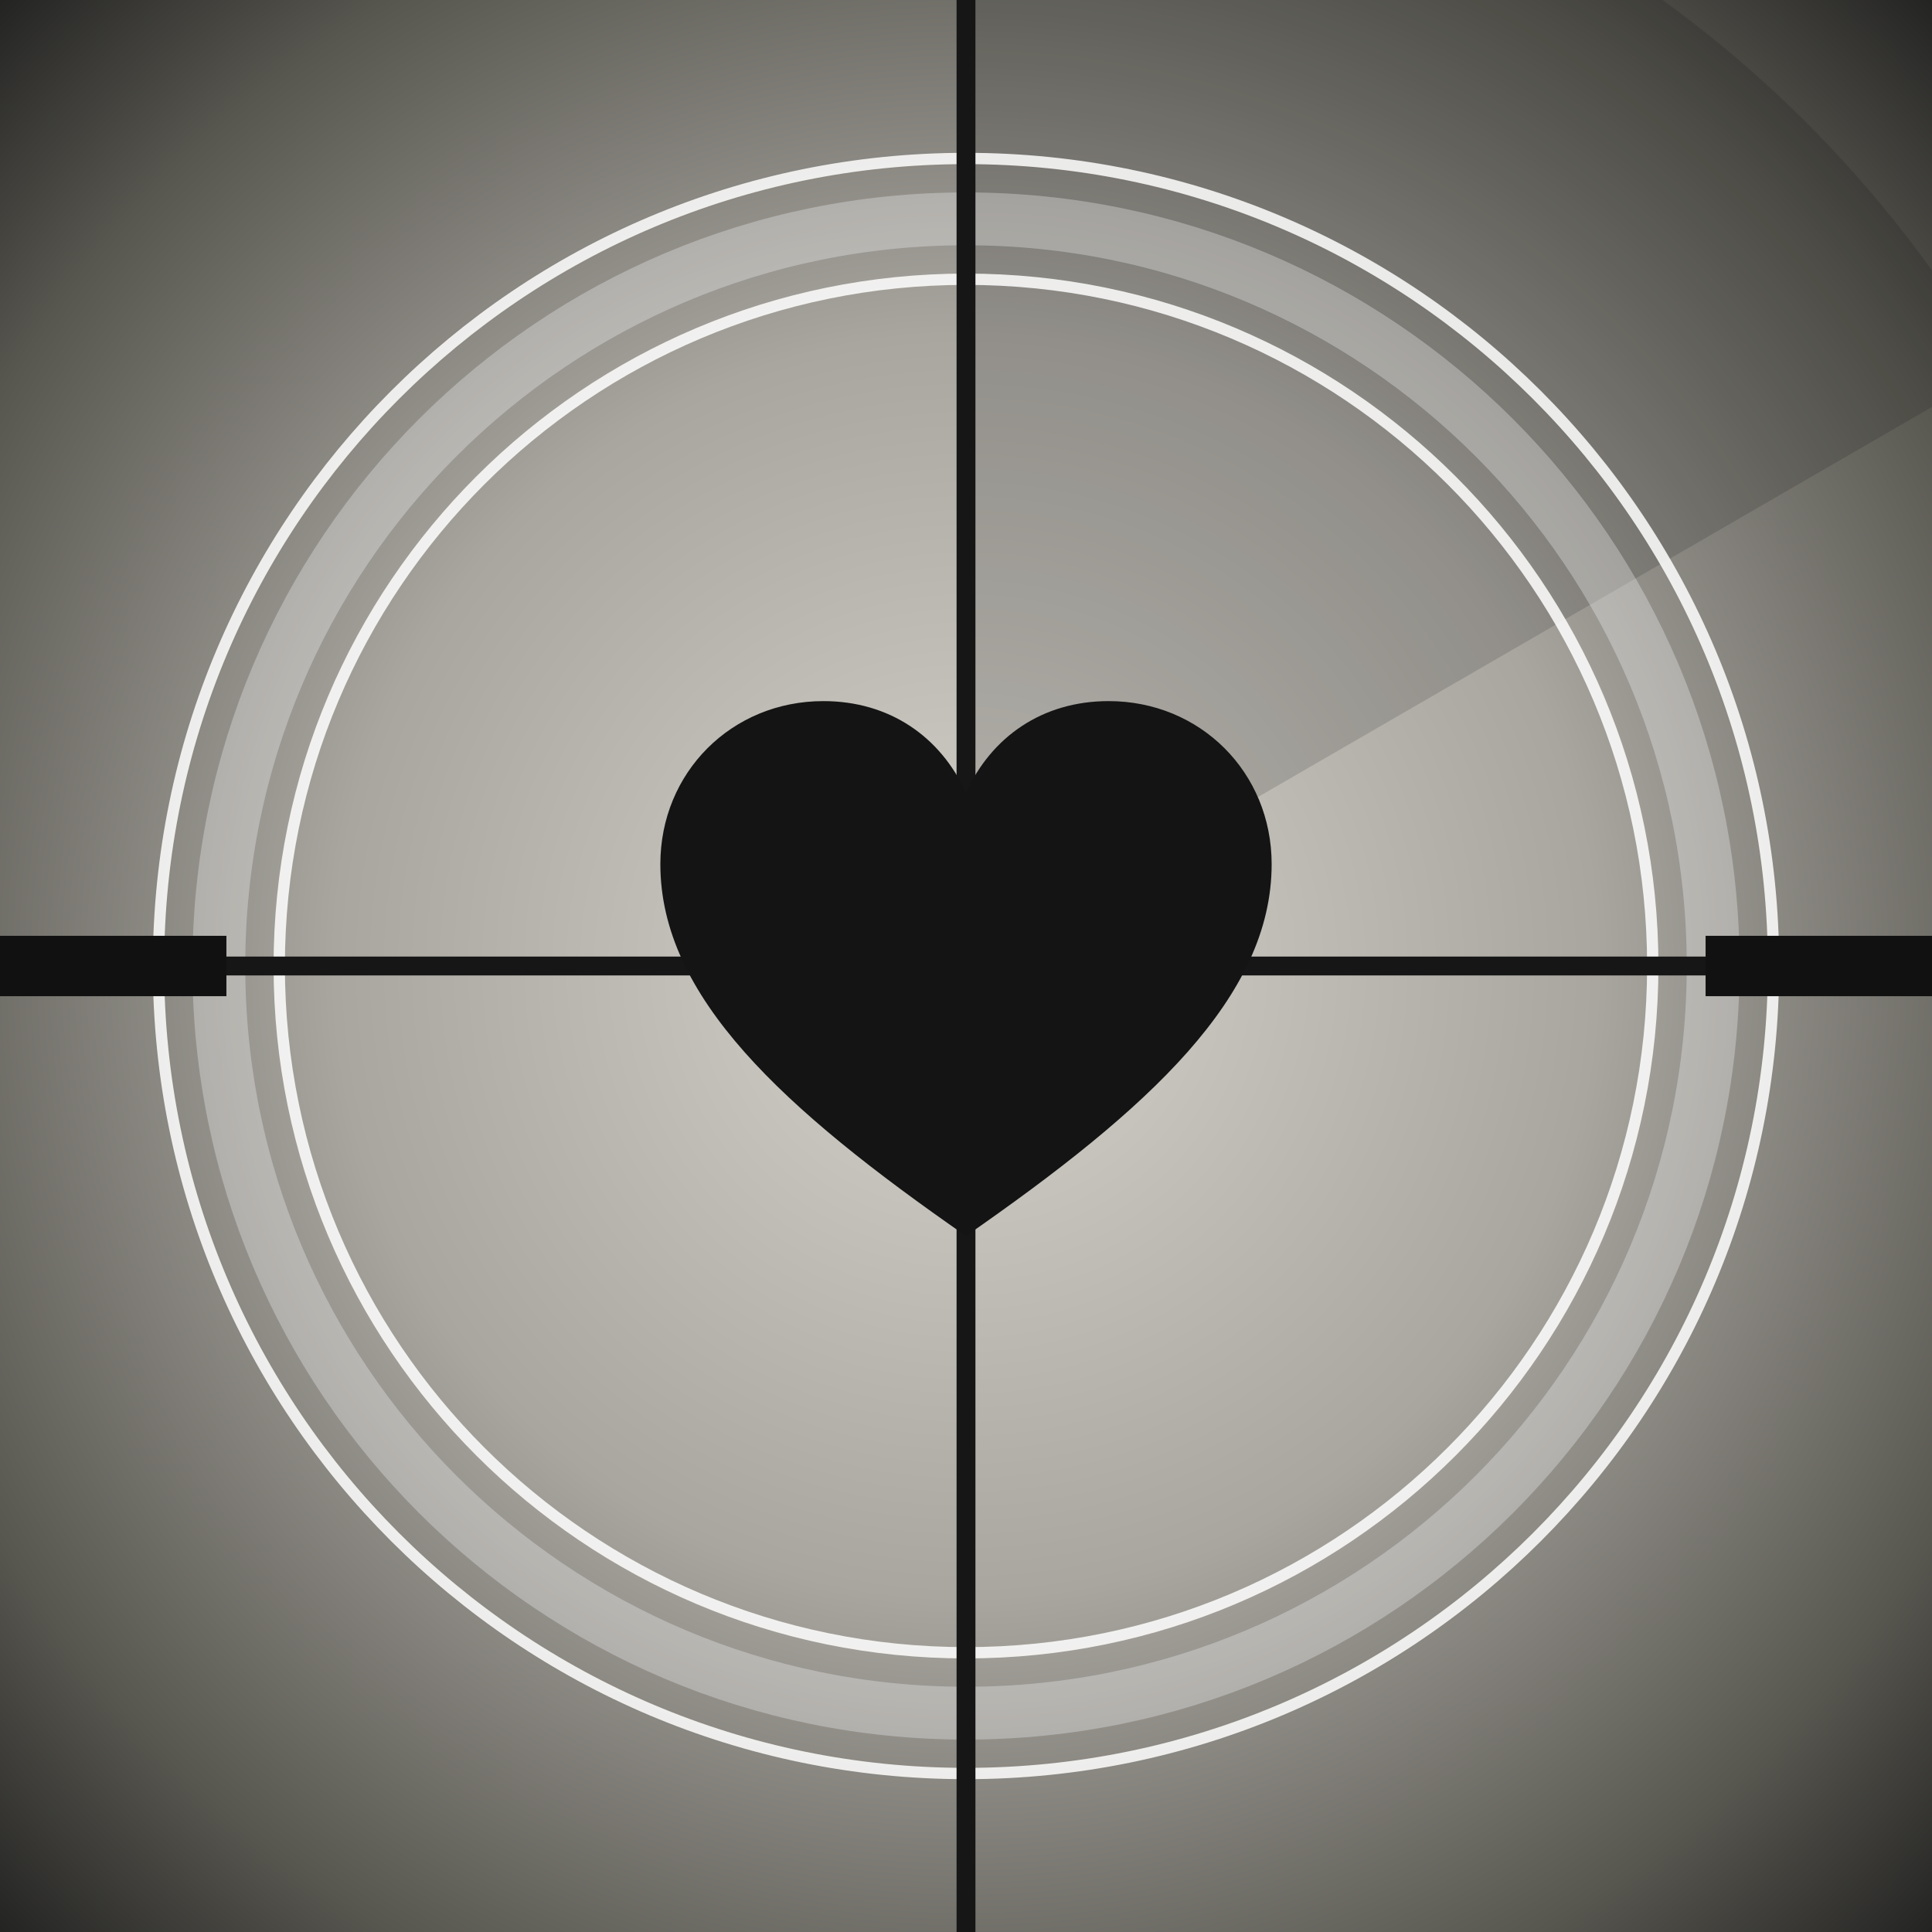
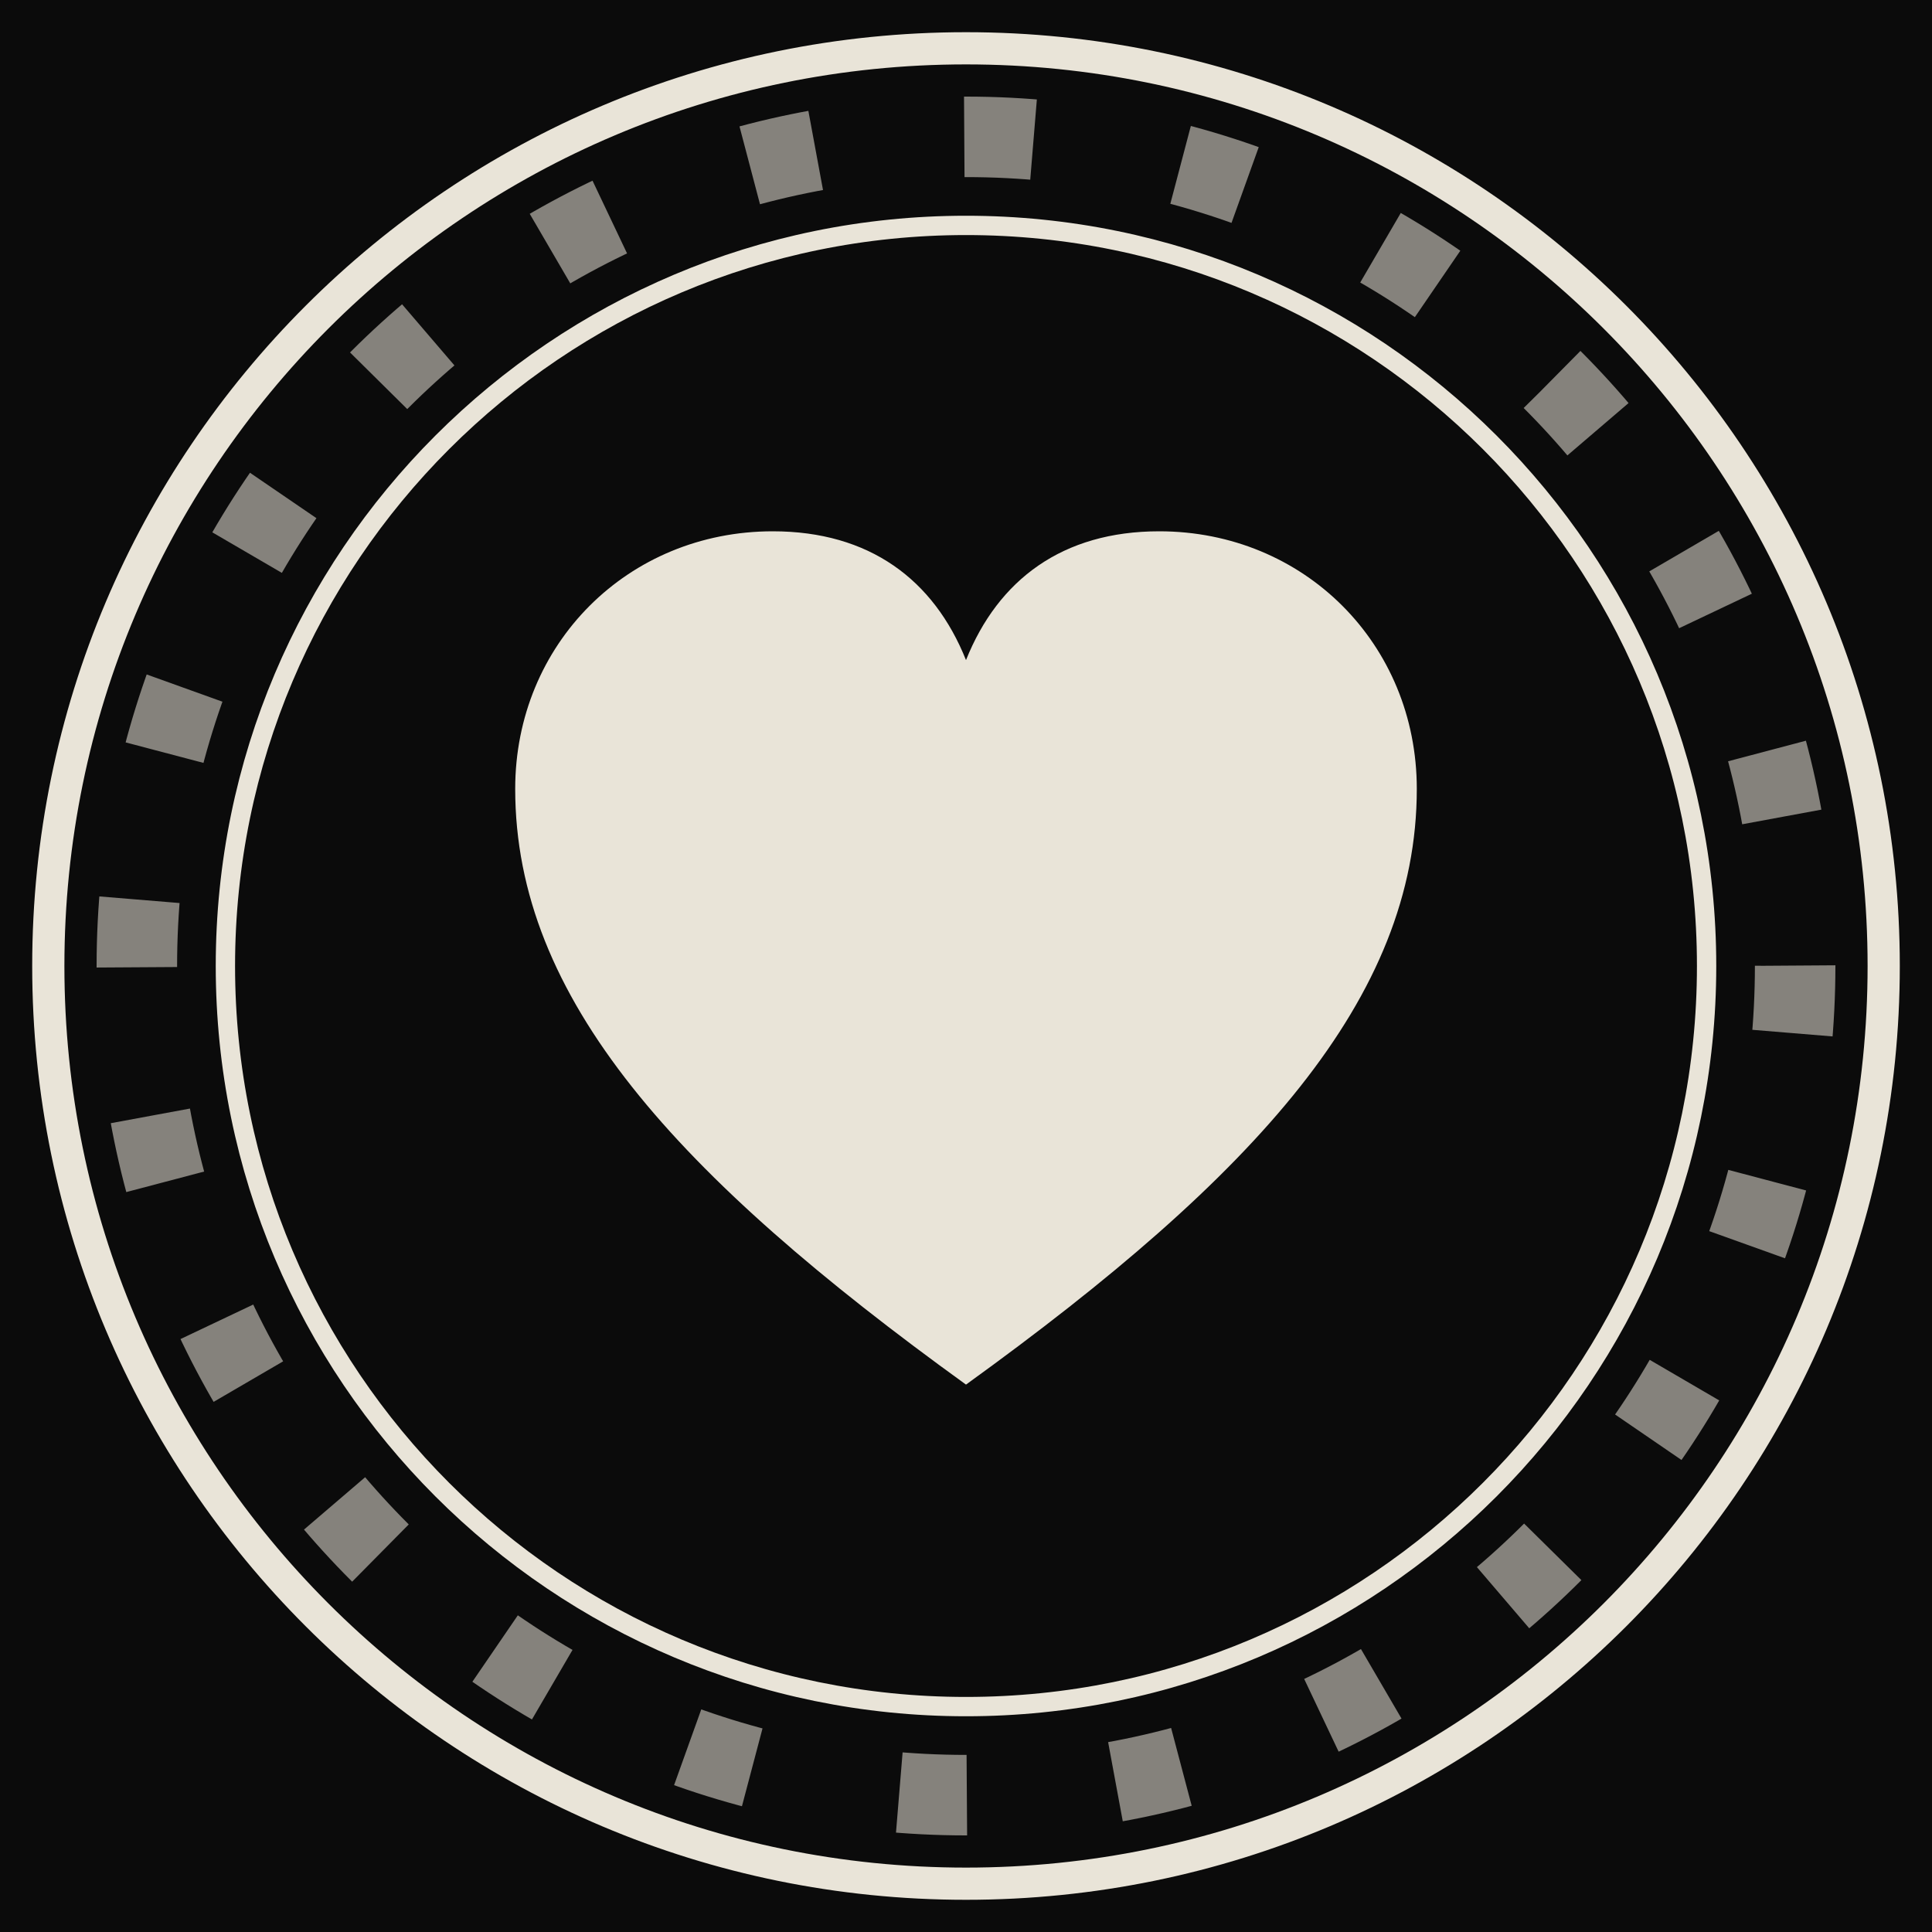
- <svg xmlns="http://www.w3.org/2000/svg" viewBox="0 0 512 512">
-   <defs>
-     <radialGradient id="bg" cx=".5" cy=".5" r=".72">
-       <stop offset="0" stop-color="#d6d3cc" />
-       <stop offset=".45" stop-color="#a9a6a0" />
-       <stop offset=".8" stop-color="#57564f" />
-       <stop offset="1" stop-color="#1c1c1c" />
-     </radialGradient>
-   </defs>
-   <rect width="512" height="512" fill="url(#bg)" />
-   <path d="M256 256 L256 -60 A316 316 0 0 1 529 98 Z" fill="#000" fill-opacity=".14" />
-   <circle cx="256" cy="256" r="214" fill="none" stroke="#fff" stroke-opacity=".85" stroke-width="3" />
-   <circle cx="256" cy="256" r="198" fill="none" stroke="#fff" stroke-opacity=".3" stroke-width="14" />
-   <circle cx="256" cy="256" r="182" fill="none" stroke="#fff" stroke-opacity=".85" stroke-width="3" />
-   <line x1="256" y1="0" x2="256" y2="512" stroke="#161616" stroke-width="5" />
-   <line x1="0" y1="256" x2="512" y2="256" stroke="#161616" stroke-width="5" />
-   <rect x="0" y="248" width="60" height="16" fill="#111" />
-   <rect x="452" y="248" width="60" height="16" fill="#111" />
-   <g transform="translate(256 256) scale(1.35) translate(-256 -252)">
-     <path d="M256 305 C220 280 196 258 196 232 C196 214 210 200 228 200 C241 200 251 207 256 218 C261 207 271 200 284 200 C302 200 316 214 316 232 C316 258 292 280 256 305 Z" fill="#141414" />
+ <svg xmlns="http://www.w3.org/2000/svg" viewBox="0 0 120 120">
+   <rect width="120" height="120" fill="#0b0b0b" />
+   <g fill="none" stroke="#e9e4d8">
+     <circle cx="60" cy="60" r="57" stroke-width="2" />
+     <circle cx="60" cy="60" r="51.5" stroke-width="5" stroke-dasharray="4.2 9.28" stroke-opacity=".55" transform="rotate(-90 60 60)" />
+     <circle cx="60" cy="60" r="46" stroke-width="1.2" />
  </g>
+   <path d="M60 86 C42 73 32 62 32 49 C32 40 39 33 48 33 C54 33 58 36 60 41 C62 36 66 33 72 33 C81 33 88 40 88 49 C88 62 78 73 60 86 Z" fill="#e9e4d8" />
</svg>
